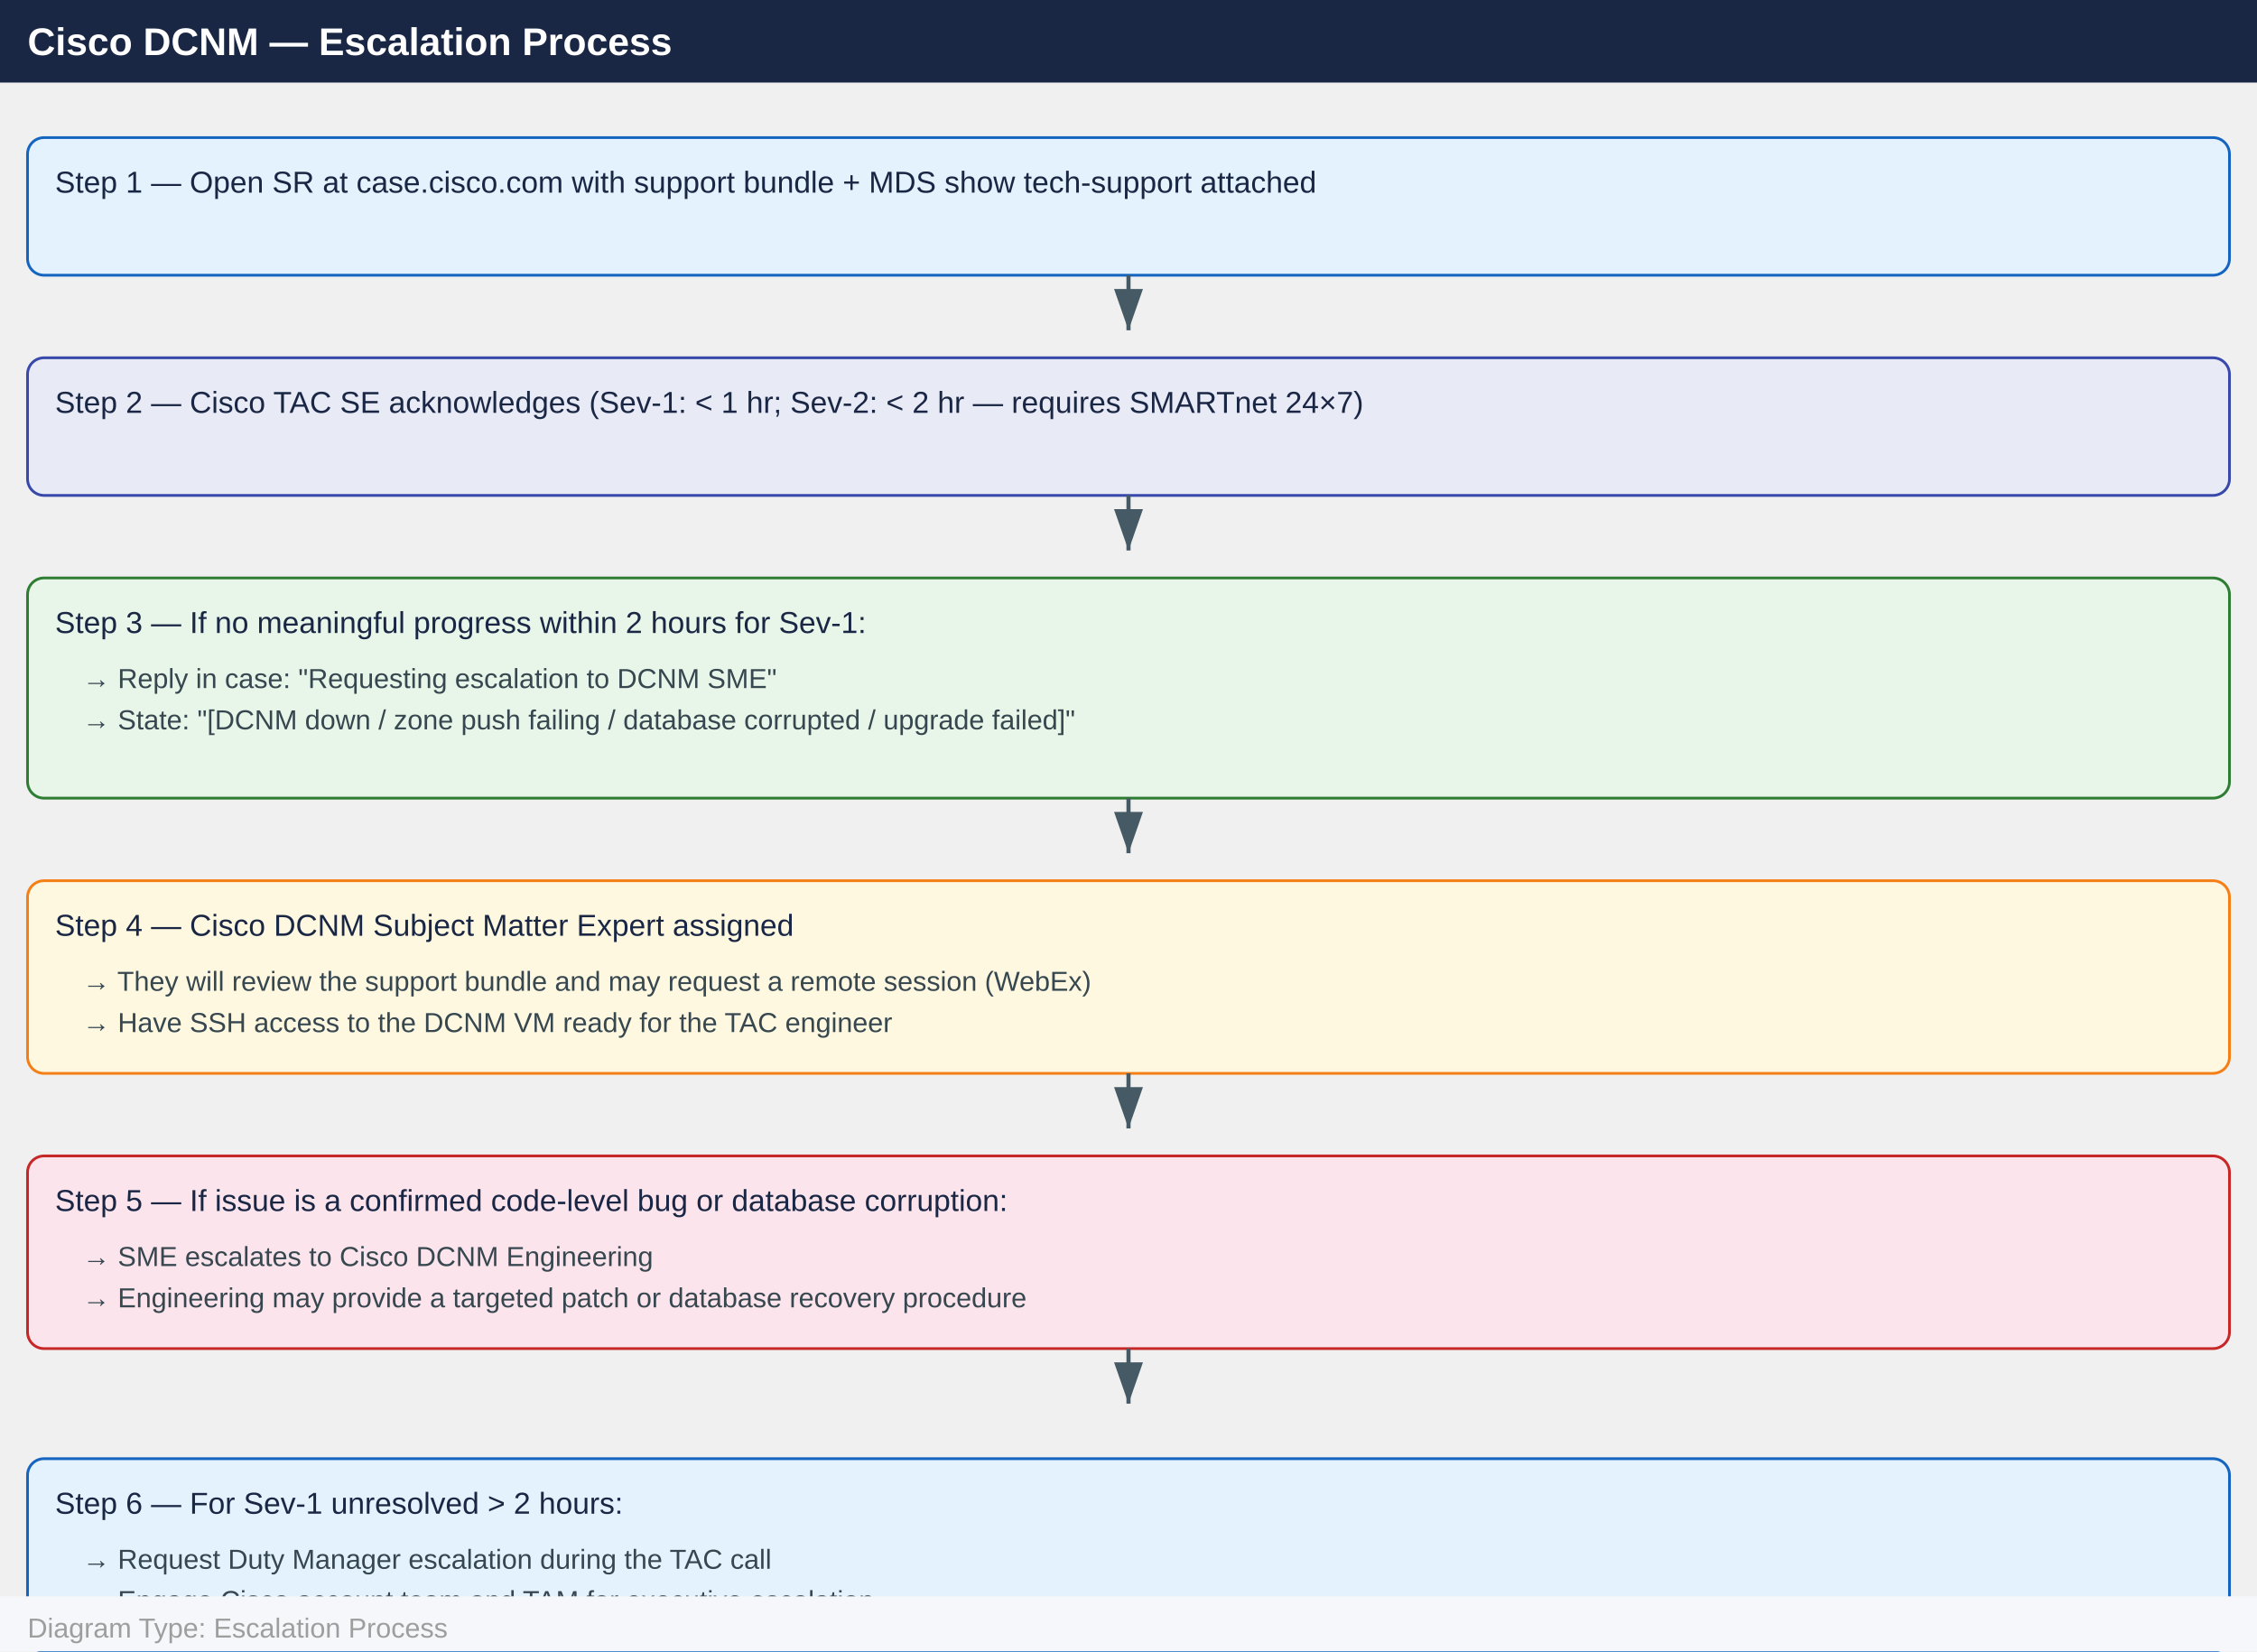
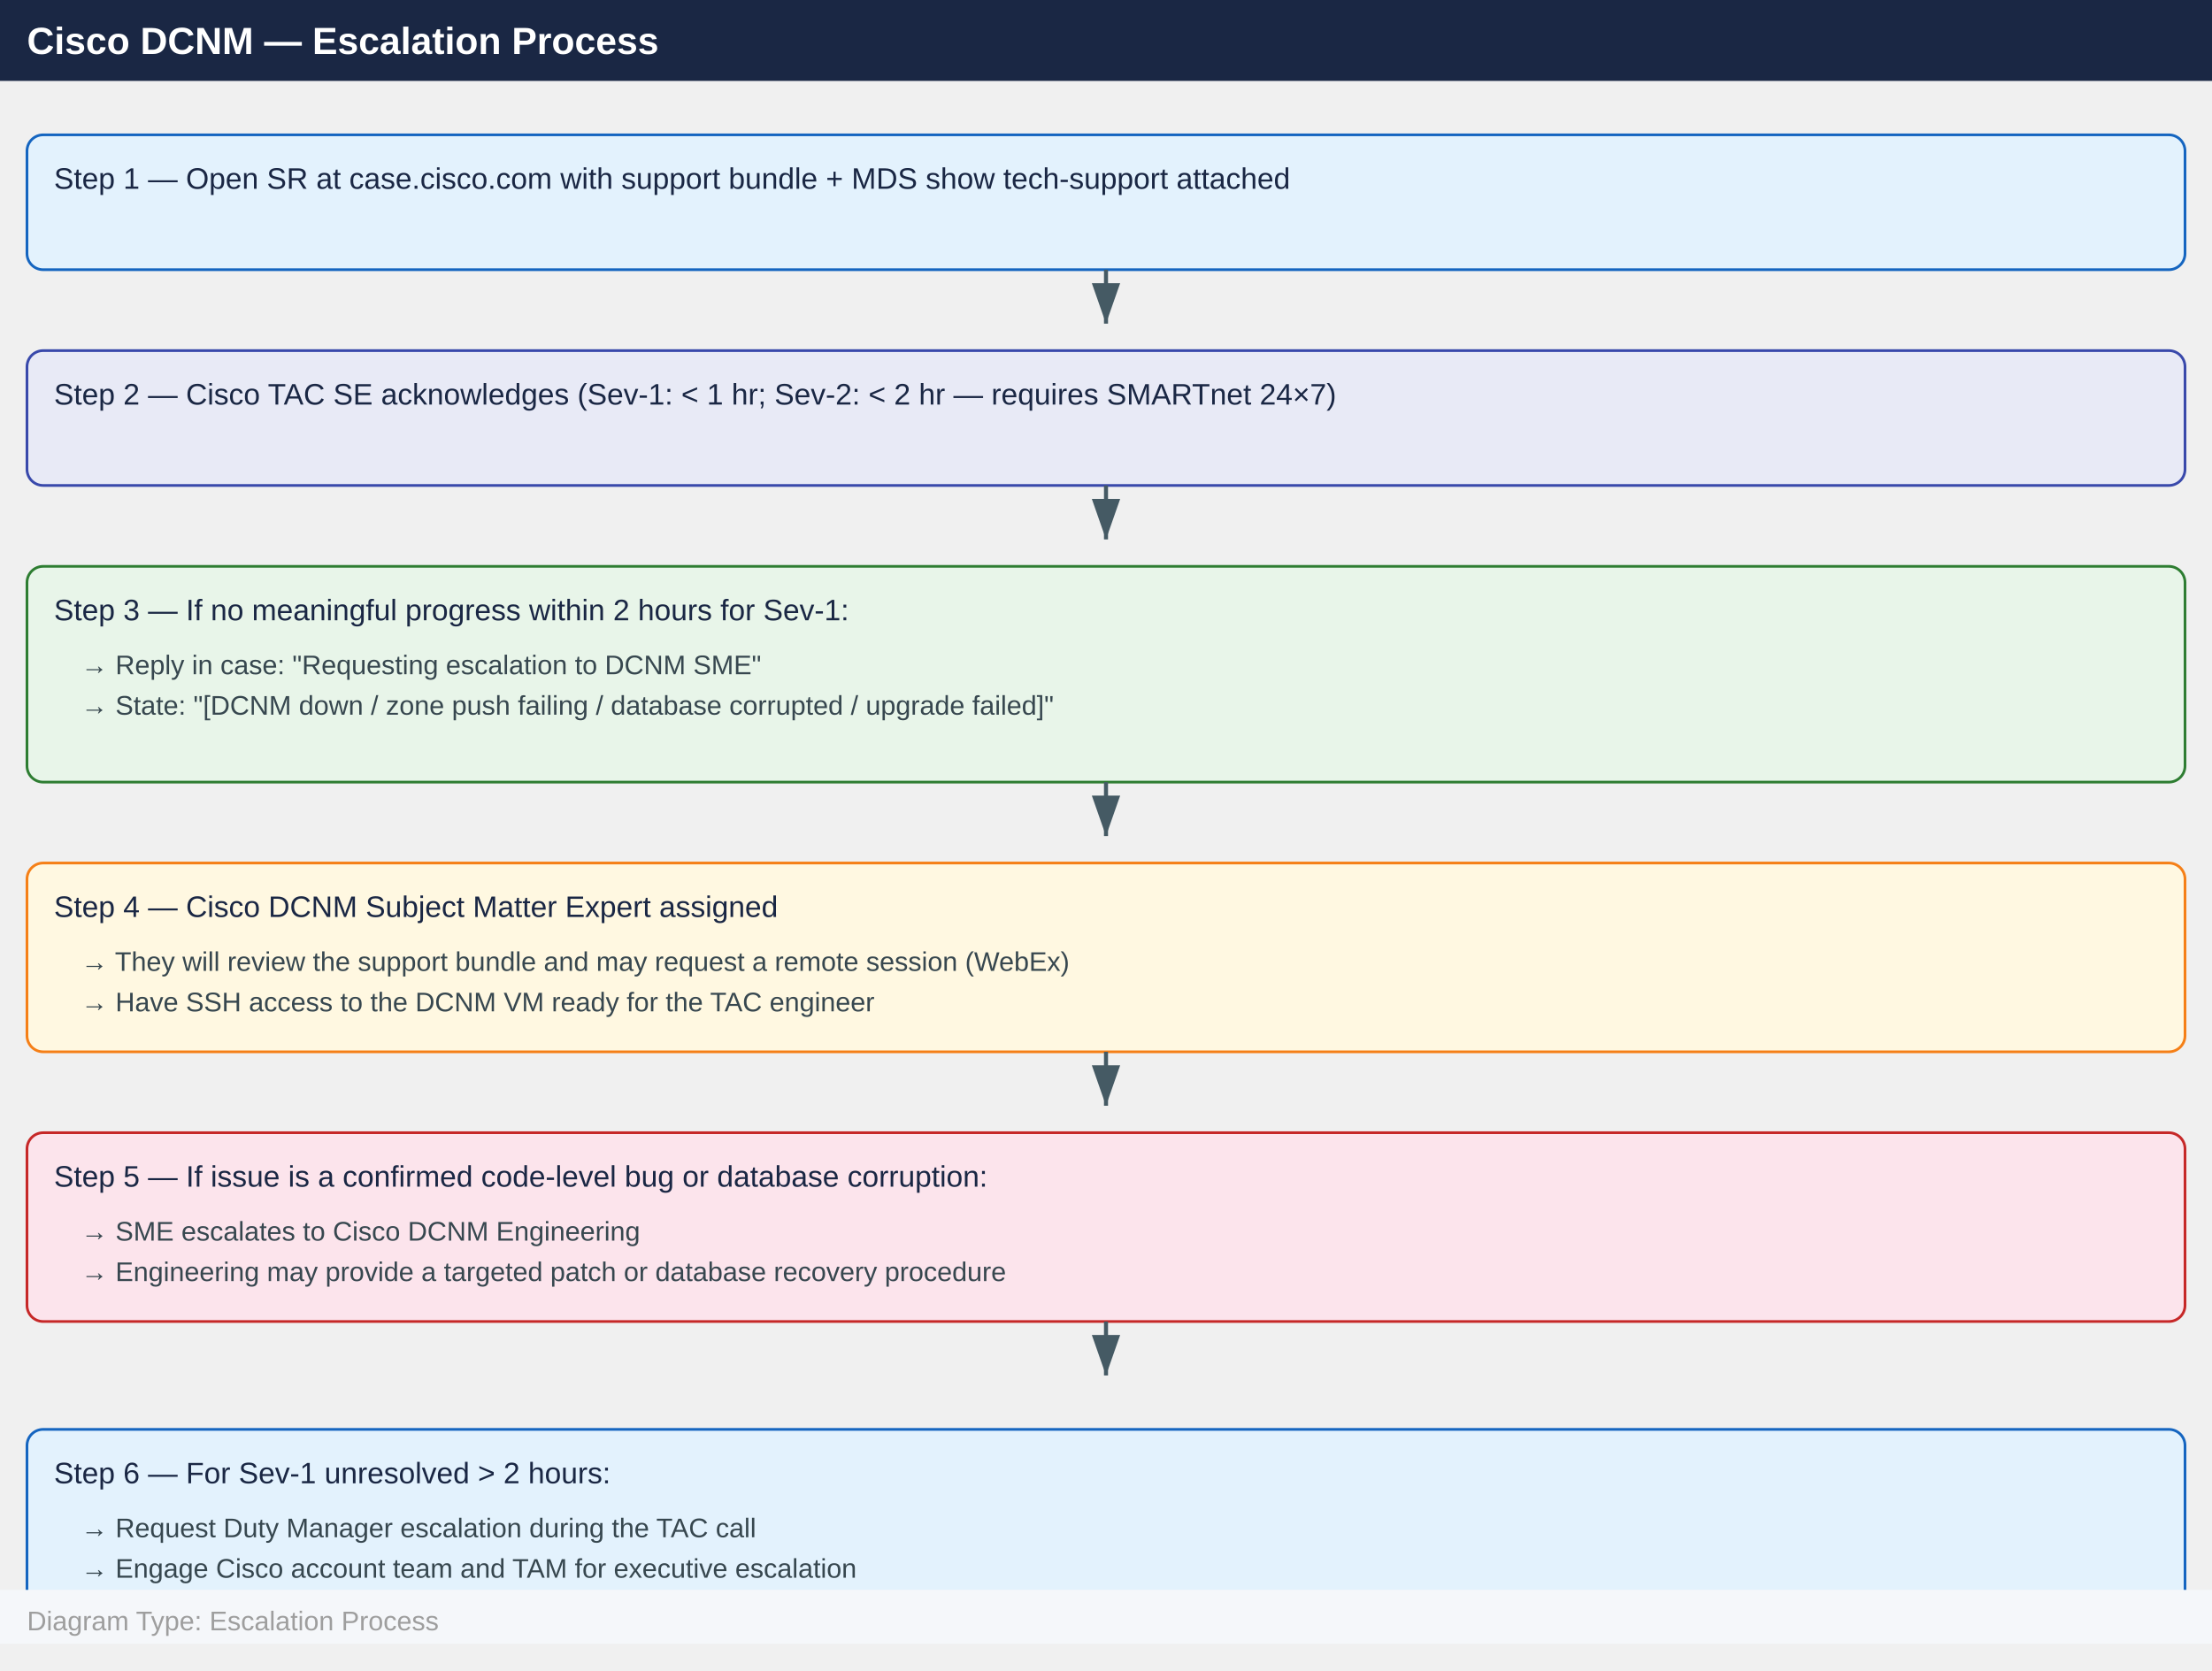
- <svg xmlns="http://www.w3.org/2000/svg" width="820" height="600" viewBox="0 0 820 600">
+ <svg xmlns="http://www.w3.org/2000/svg" width="820" height="619.5" viewBox="0 0 820 619.5">
  <defs>
    <marker id="arrowhead" markerWidth="10" markerHeight="7" refX="10" refY="3.5" orient="auto">
      <polygon points="0 0, 10 3.5, 0 7" fill="#455a64" />
    </marker>
  </defs>
  <rect x="0" y="0" width="820" height="30" fill="#1a2744" />
  <text x="10" y="20" font-family="Arial,Helvetica,sans-serif" font-size="14" font-weight="bold" fill="#ffffff">Cisco DCNM — Escalation Process</text>
  <g transform="translate(10, 50)">
    <rect x="0" y="0" width="800" height="50" rx="6" fill="#e3f2fd" stroke="#1565c0" />
    <text x="10" y="20" font-family="Arial,Helvetica,sans-serif" font-size="11" fill="#1a2744">Step 1 — Open SR at case.cisco.com with support bundle + MDS show tech-support attached</text>
  </g>
  <line x1="410" y1="100" x2="410" y2="120" stroke="#455a64" stroke-width="1.5" marker-end="url(#arrowhead)" />
  <g transform="translate(10, 130)">
    <rect x="0" y="0" width="800" height="50" rx="6" fill="#e8eaf6" stroke="#3949ab" />
    <text x="10" y="20" font-family="Arial,Helvetica,sans-serif" font-size="11" fill="#1a2744">Step 2 — Cisco TAC SE acknowledges (Sev-1: &lt; 1 hr; Sev-2: &lt; 2 hr — requires SMARTnet 24×7)</text>
  </g>
  <line x1="410" y1="180" x2="410" y2="200" stroke="#455a64" stroke-width="1.5" marker-end="url(#arrowhead)" />
  <g transform="translate(10, 210)">
    <rect x="0" y="0" width="800" height="80" rx="6" fill="#e8f5e9" stroke="#2e7d32" />
    <text x="10" y="20" font-family="Arial,Helvetica,sans-serif" font-size="11" fill="#1a2744">Step 3 — If no meaningful progress within 2 hours for Sev-1:</text>
    <text x="20" y="40" font-family="Arial,Helvetica,sans-serif" font-size="10" fill="#37474f">→ Reply in case: "Requesting escalation to DCNM SME"</text>
    <text x="20" y="55" font-family="Arial,Helvetica,sans-serif" font-size="10" fill="#37474f">→ State: "[DCNM down / zone push failing / database corrupted / upgrade failed]"</text>
  </g>
  <line x1="410" y1="290" x2="410" y2="310" stroke="#455a64" stroke-width="1.5" marker-end="url(#arrowhead)" />
  <g transform="translate(10, 320)">
    <rect x="0" y="0" width="800" height="70" rx="6" fill="#fff8e1" stroke="#f57f17" />
    <text x="10" y="20" font-family="Arial,Helvetica,sans-serif" font-size="11" fill="#1a2744">Step 4 — Cisco DCNM Subject Matter Expert assigned</text>
    <text x="20" y="40" font-family="Arial,Helvetica,sans-serif" font-size="10" fill="#37474f">→ They will review the support bundle and may request a remote session (WebEx)</text>
    <text x="20" y="55" font-family="Arial,Helvetica,sans-serif" font-size="10" fill="#37474f">→ Have SSH access to the DCNM VM ready for the TAC engineer</text>
  </g>
  <line x1="410" y1="390" x2="410" y2="410" stroke="#455a64" stroke-width="1.5" marker-end="url(#arrowhead)" />
  <g transform="translate(10, 420)">
    <rect x="0" y="0" width="800" height="70" rx="6" fill="#fce4ec" stroke="#c62828" />
    <text x="10" y="20" font-family="Arial,Helvetica,sans-serif" font-size="11" fill="#1a2744">Step 5 — If issue is a confirmed code-level bug or database corruption:</text>
    <text x="20" y="40" font-family="Arial,Helvetica,sans-serif" font-size="10" fill="#37474f">→ SME escalates to Cisco DCNM Engineering</text>
    <text x="20" y="55" font-family="Arial,Helvetica,sans-serif" font-size="10" fill="#37474f">→ Engineering may provide a targeted patch or database recovery procedure</text>
  </g>
  <line x1="410" y1="490" x2="410" y2="510" stroke="#455a64" stroke-width="1.5" marker-end="url(#arrowhead)" />
  <g transform="translate(10, 530)">
    <rect x="0" y="0" width="800" height="70" rx="6" fill="#e3f2fd" stroke="#1565c0" />
    <text x="10" y="20" font-family="Arial,Helvetica,sans-serif" font-size="11" fill="#1a2744">Step 6 — For Sev-1 unresolved &gt; 2 hours:</text>
    <text x="20" y="40" font-family="Arial,Helvetica,sans-serif" font-size="10" fill="#37474f">→ Request Duty Manager escalation during the TAC call</text>
    <text x="20" y="55" font-family="Arial,Helvetica,sans-serif" font-size="10" fill="#37474f">→ Engage Cisco account team and TAM for executive escalation</text>
  </g>
-   <rect x="0" y="580" width="820" height="20" fill="#f5f7fa" />
-   <text x="10" y="595" font-family="Arial,Helvetica,sans-serif" font-size="10" fill="#9e9e9e">Diagram Type: Escalation Process</text>
+   <rect x="0" y="589.5" width="820" height="20" fill="#f5f7fa" />
+   <text x="10" y="604.5" font-family="Arial,Helvetica,sans-serif" font-size="10" fill="#9e9e9e">Diagram Type: Escalation Process</text>
</svg>
